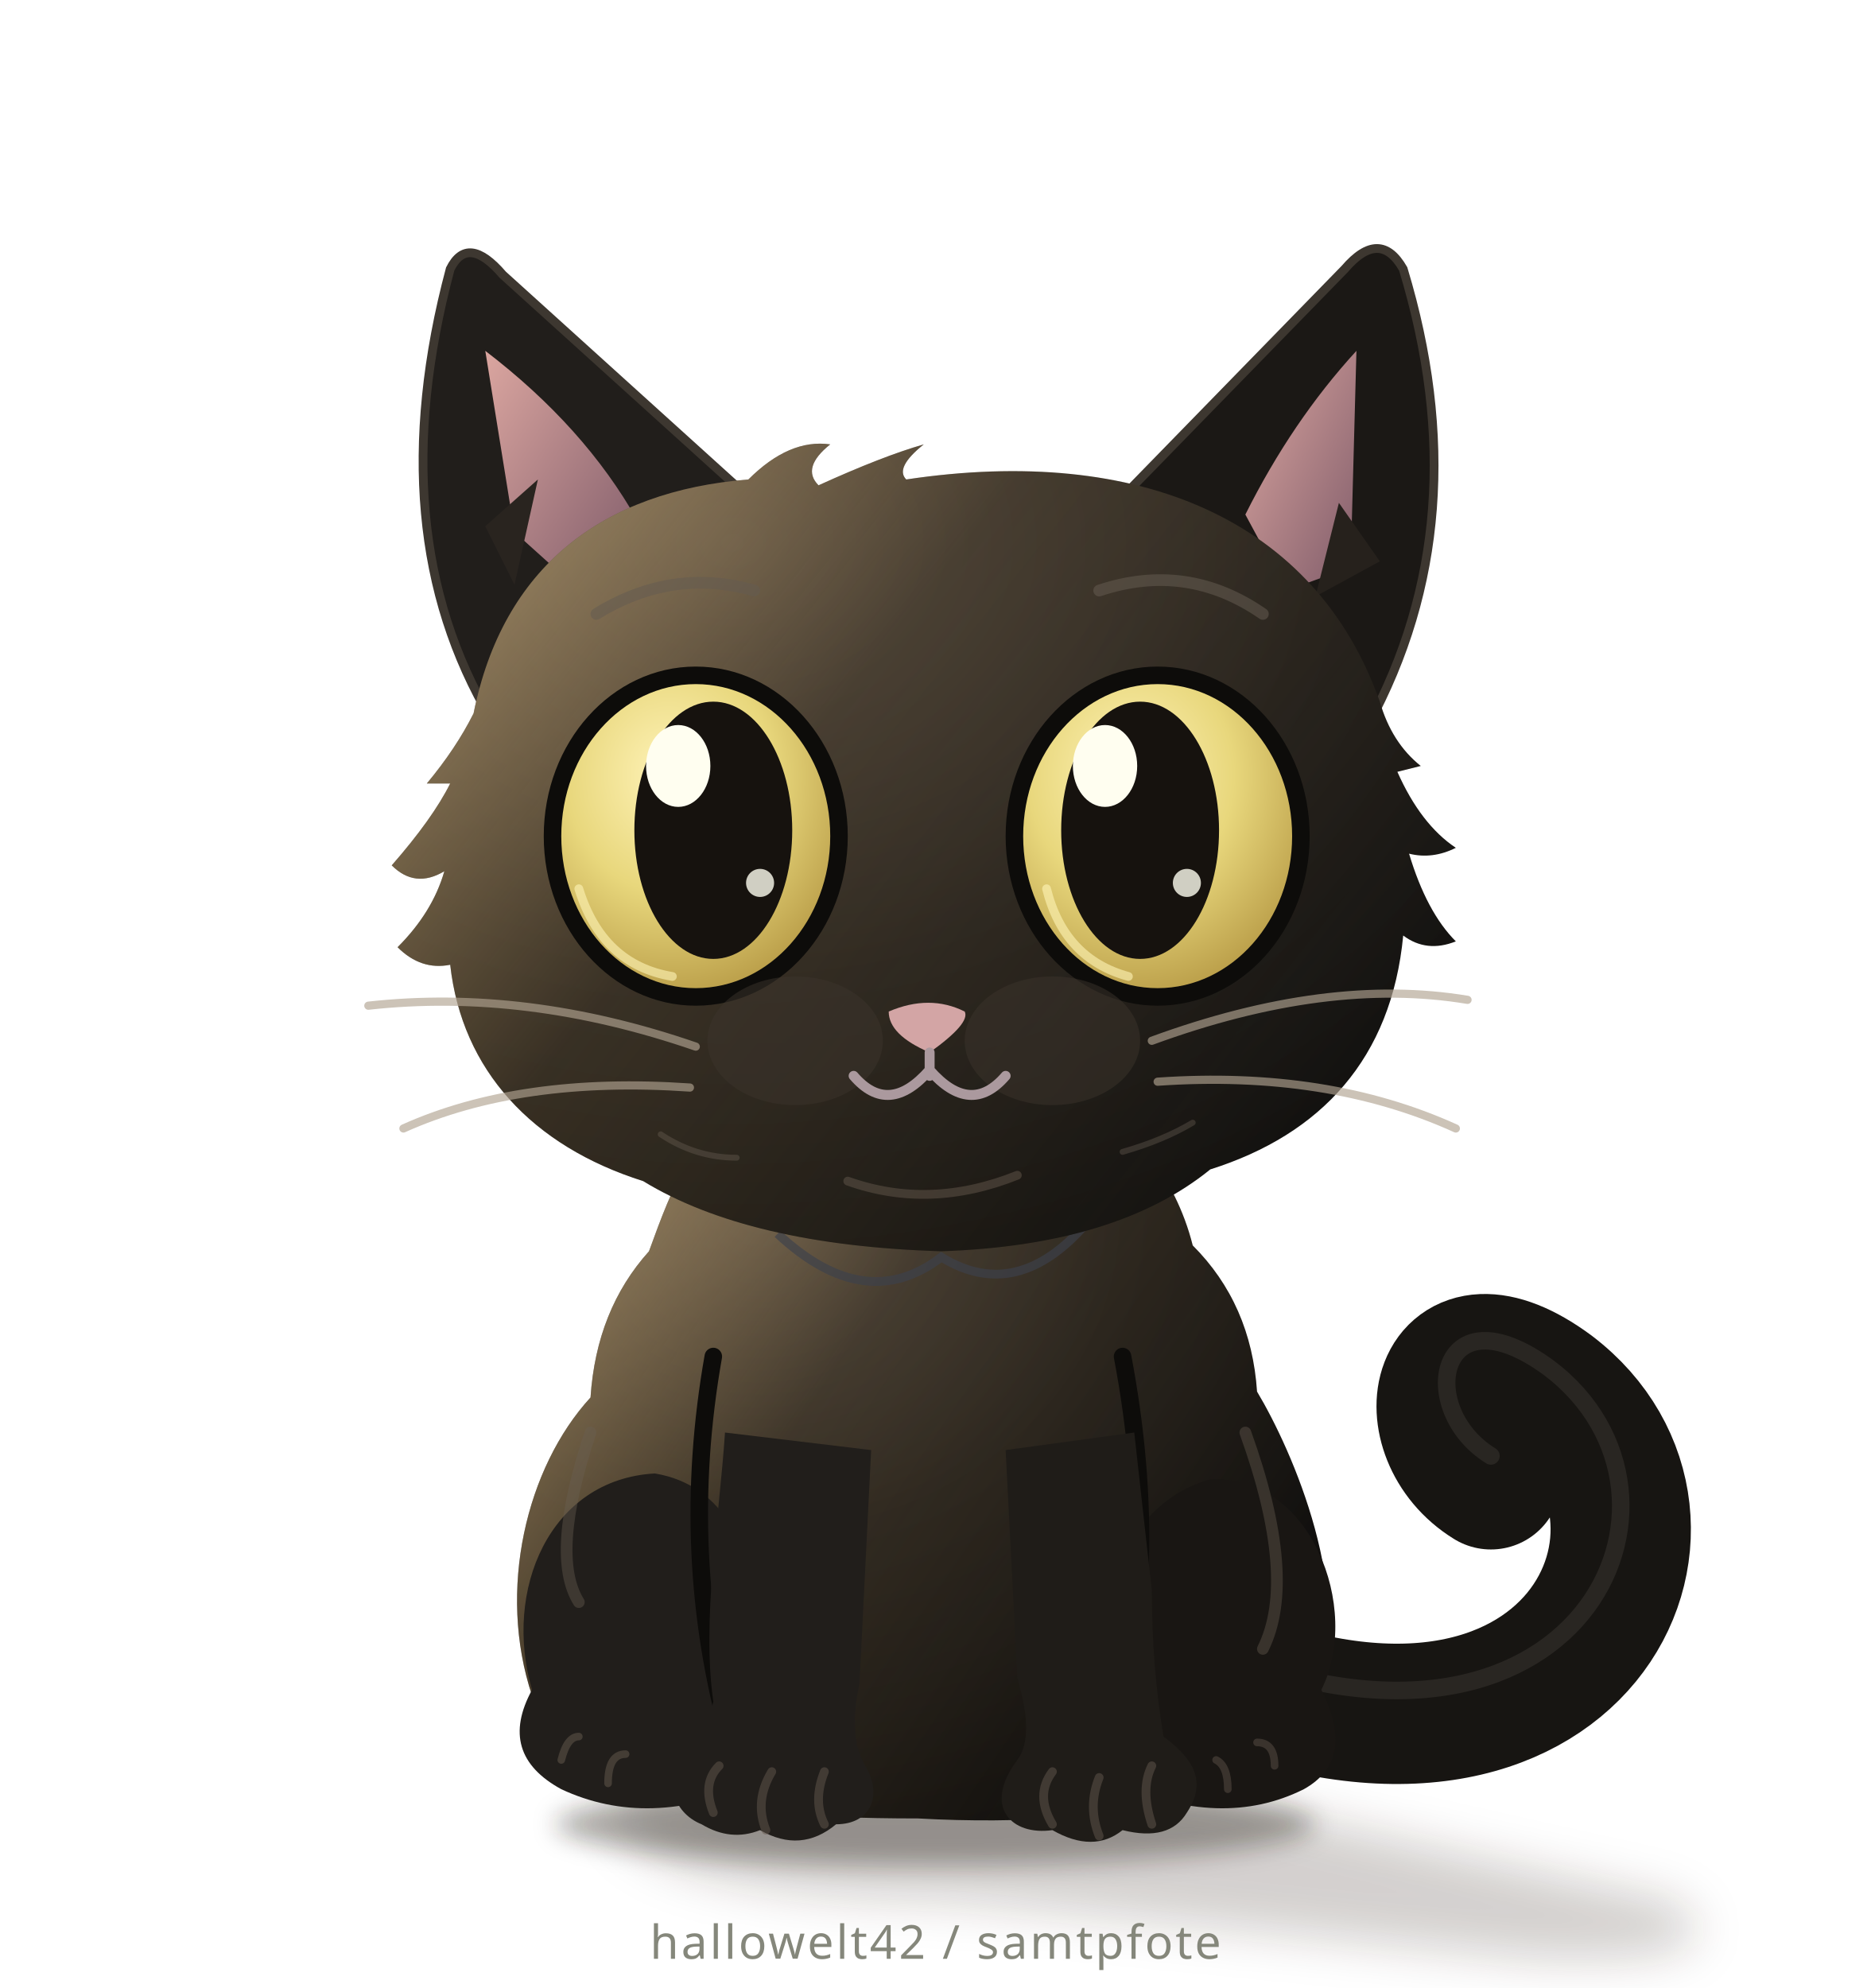
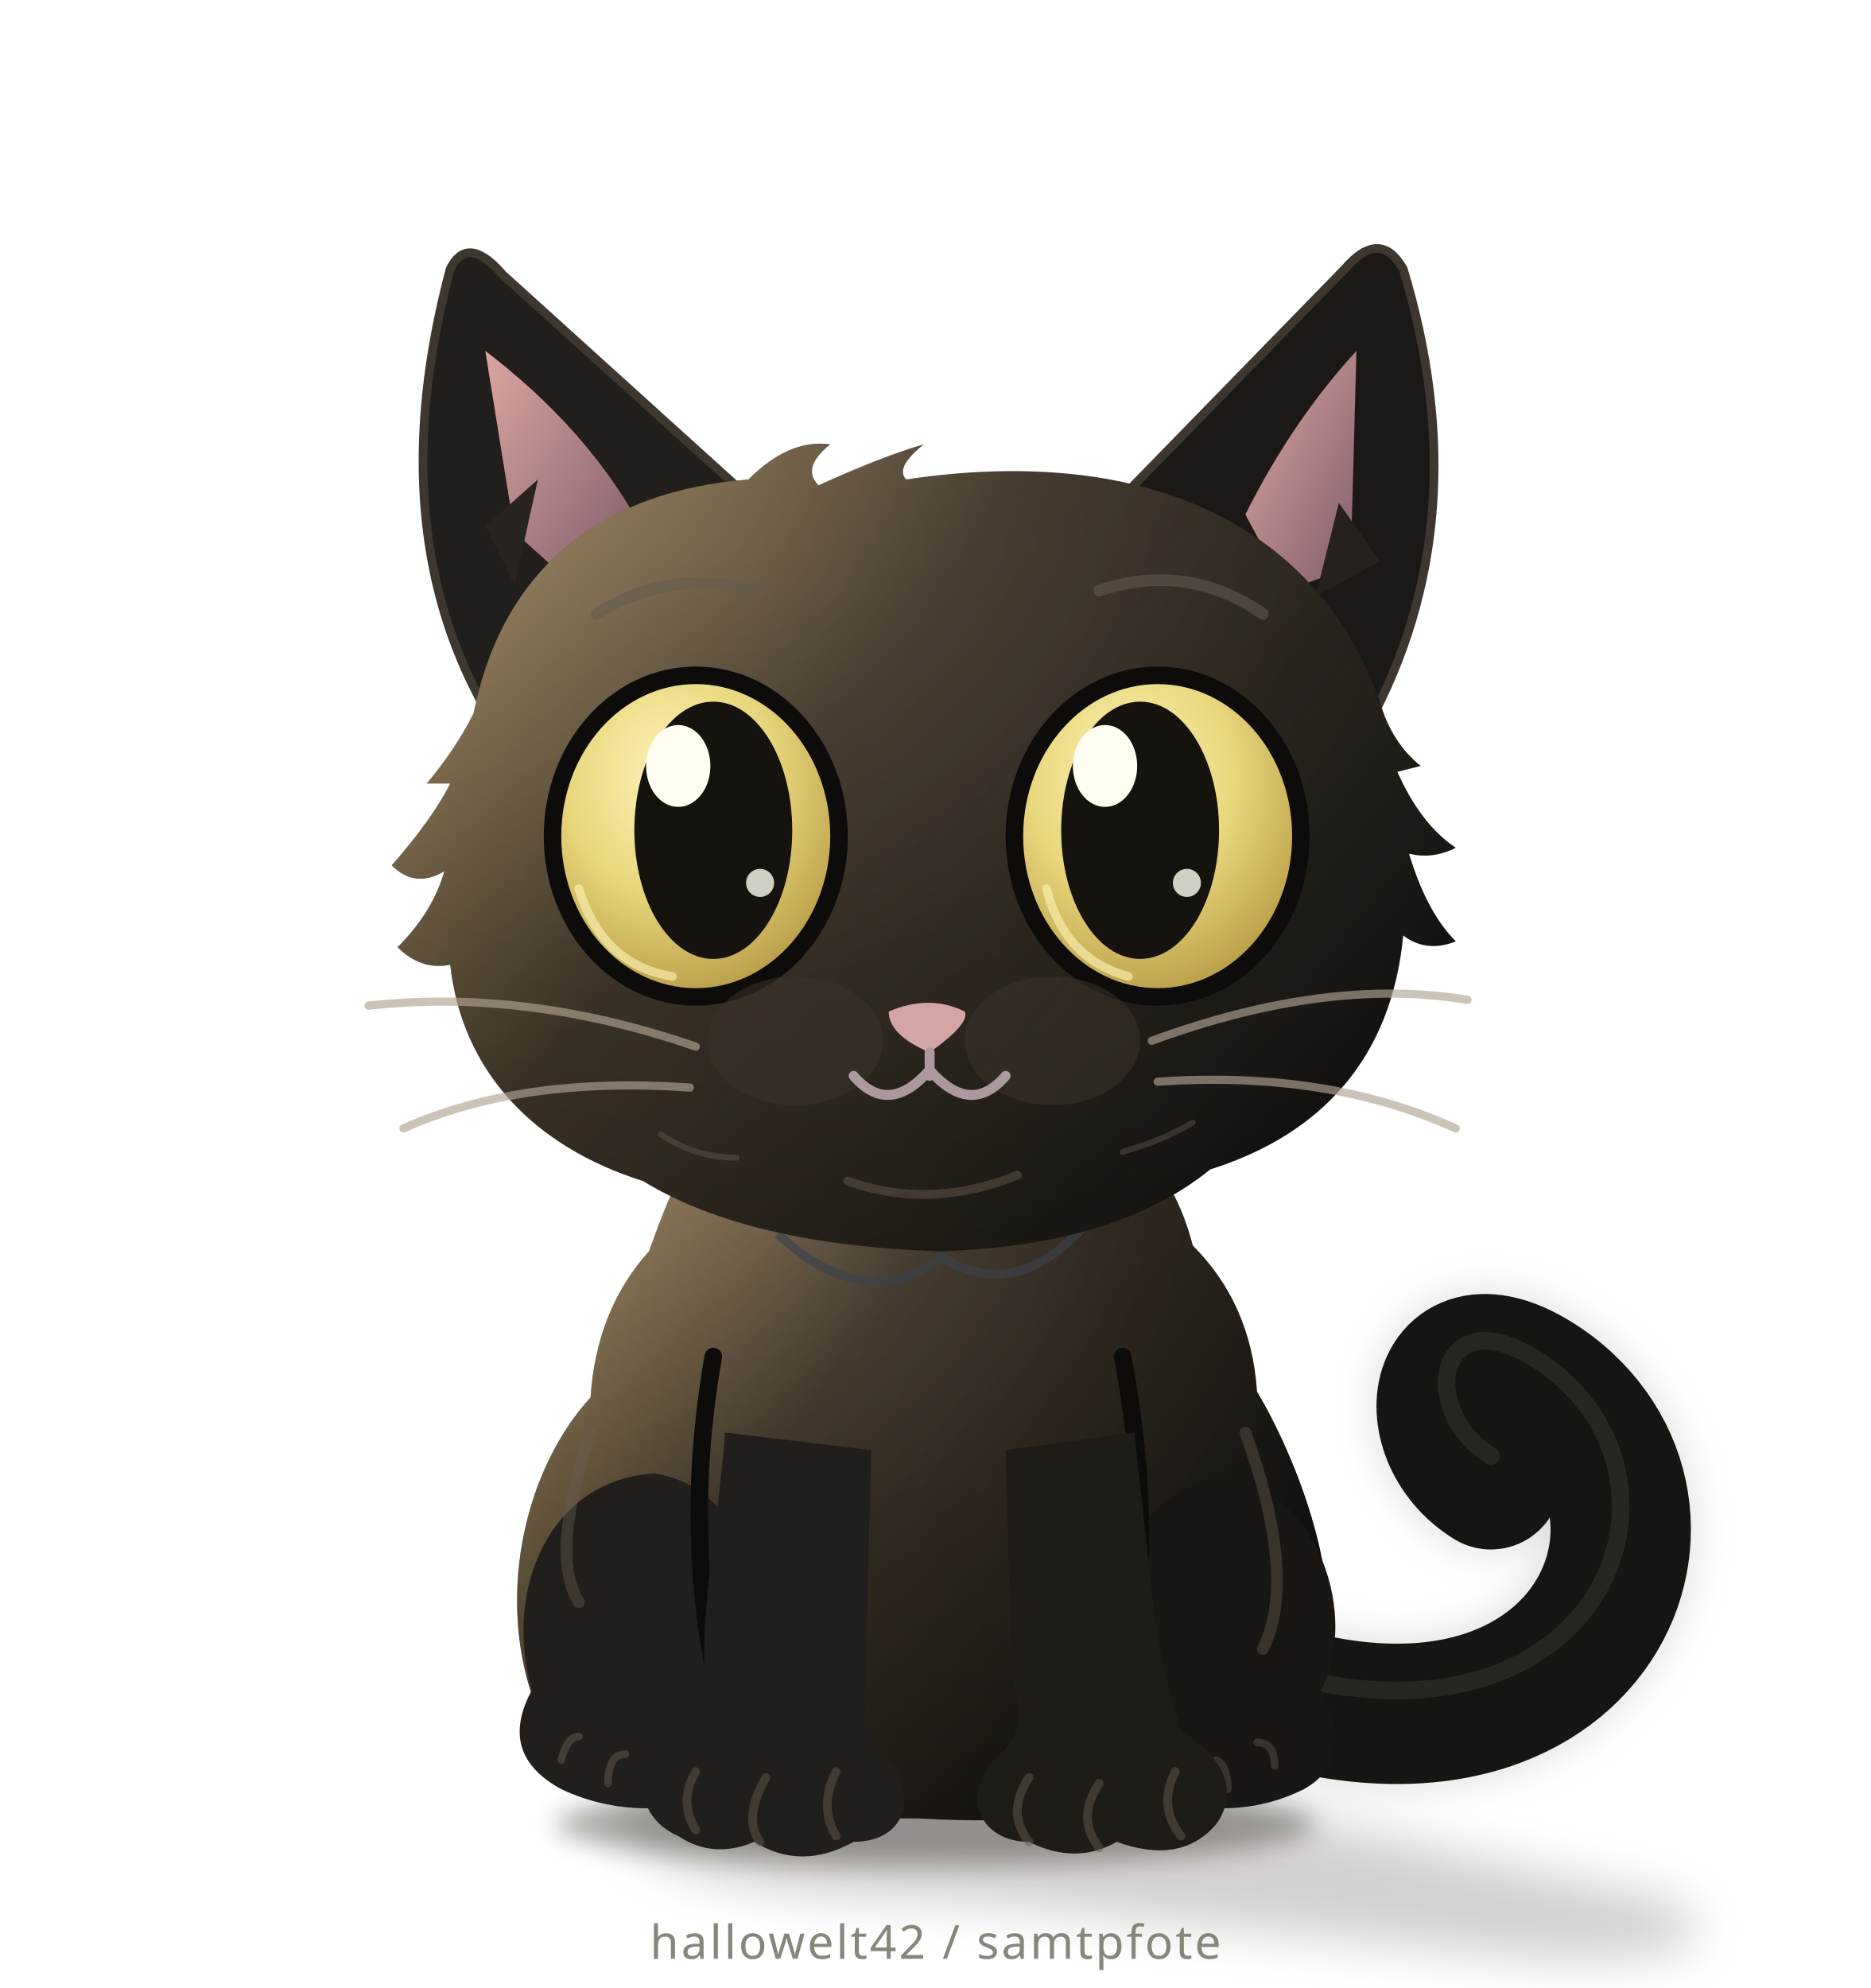
<svg xmlns="http://www.w3.org/2000/svg" viewBox="0 0 320 340" fill="none" role="img" aria-label="Miso, eine kleine Katze mit großen Augen">
  <defs>
    <linearGradient id="samt-static-side-light" x1="0" y1="0" x2="1" y2=".6">
      <stop stop-color="#ffdda2" stop-opacity=".65" />
      <stop offset=".45" stop-color="#e8bc78" stop-opacity=".15" />
      <stop offset="1" stop-color="#e8bc78" stop-opacity="0" />
    </linearGradient>
    <filter id="samt-static-contact-soft" x="-60%" y="-120%" width="220%" height="340%">
      <feGaussianBlur stdDeviation="2" />
    </filter>
    <filter id="samt-static-cast-soft" x="-60%" y="-120%" width="220%" height="340%">
      <feGaussianBlur stdDeviation="4" />
    </filter>
    <filter id="samt-static-dream-blur" x="-60%" y="-60%" width="220%" height="220%">
      <feGaussianBlur data-part="sleep-blur" stdDeviation="0" />
    </filter>
    <radialGradient id="samt-static-fur" cx=".3" cy=".15" r=".9">
      <stop stop-color="var(--cat-fur-top,#35312e)" />
      <stop offset=".5" stop-color="var(--cat-fur-mid,#191715)" />
      <stop offset="1" stop-color="var(--cat-fur-base,#0e0d0c)" />
    </radialGradient>
    <radialGradient id="samt-static-head" cx=".32" cy=".12" r="1">
      <stop stop-color="var(--cat-head-top,#38332f)" />
      <stop offset=".55" stop-color="var(--cat-head-mid,#1b1917)" />
      <stop offset="1" stop-color="var(--cat-head-base,#11100e)" />
    </radialGradient>
    <radialGradient id="samt-static-iris" cx=".4" cy=".3" r=".8">
      <stop stop-color="var(--cat-iris-top,#fff3b8)" />
      <stop offset=".48" stop-color="var(--cat-iris-mid,#e8d77c)" />
      <stop offset="1" stop-color="var(--cat-iris-base,#b29440)" />
    </radialGradient>
    <linearGradient id="samt-static-ear" x2="1" y2="1">
      <stop stop-color="#dba6a0" />
      <stop offset="1" stop-color="#805c6a" />
    </linearGradient>
    <clipPath id="samt-static-eye-l">
      <ellipse cx="119" cy="143" rx="23" ry="26" />
    </clipPath>
    <clipPath id="samt-static-eye-r">
      <ellipse cx="198" cy="143" rx="23" ry="26" />
    </clipPath>
  </defs>
+   <path data-part="tail-shadow" d="M207 286 C270 312 294 260 265 238 C246 224 242 245 255 253" stroke="#211508" stroke-width="22" stroke-linecap="round" opacity=".2" filter="url(#samt-static-cast-soft)" />
  <path data-part="cast-shadow" d="M105 307Q162 300 212 308Q240 315 286 325Q301 336 263 335L162 325Q104 324 105 307Z" fill="#27190d" opacity=".2" filter="url(#samt-static-cast-soft)" />
  <ellipse data-part="shadow" cx="160" cy="312" rx="65" ry="7" fill="#1c1209" opacity=".35" filter="url(#samt-static-contact-soft)" />
  <g data-part="root">
    <path data-part="tail" d="M207 286 C270 312 294 260 265 238 C246 224 242 245 255 253" stroke="var(--cat-tail,#171512)" stroke-width="24" stroke-linecap="round" />
    <path data-part="tail-light" d="M207 282 C270 308 294 256 265 234 C246 220 242 241 255 249" stroke="var(--cat-tail-light,#45403a)" stroke-opacity=".4" stroke-width="3" stroke-linecap="round" />
    <g data-part="body">
      <path data-part="torso" d="M129 190 C119 192 115 203 111 214 Q102 224 101 239 C90 251 85 272 91 290 C95 306 119 311 157 311 C193 313 221 306 225 290 C232 273 221 248 215 238 Q214 223 204 213 C201 201 193 192 187 190 Q158 203 129 190Z" fill="url(#samt-static-fur)" />
      <path data-part="torso-light" d="M129 190 C119 192 115 203 111 214 Q102 224 101 239 C90 251 85 272 91 290 C95 306 119 311 157 311 C193 313 221 306 225 290 C232 273 221 248 215 238 Q214 223 204 213 C201 201 193 192 187 190 Q158 203 129 190Z" fill="url(#samt-static-side-light)" opacity="var(--cat-light-opacity,0)" />
      <path d="M112 252 C94 253 86 272 91 289 Q85 300 96 306 Q111 313 129 305 Q141 298 131 281 C129 265 124 254 112 252Z" fill="var(--cat-fur-detail,#211e1b)" />
      <path d="M96 301 Q97 297 99 297 M104 305 Q104 300 107 300" stroke="var(--cat-toe,#796c5e)" stroke-opacity=".4" stroke-width="1.3" stroke-linecap="round" />
      <path d="M207 253 C224 252 233 275 226 289 Q232 301 223 306 Q209 313 191 305 Q182 299 188 282 C189 267 196 256 207 253Z" fill="var(--cat-fur-shadow,#191613)" />
      <path d="M218 302 Q218 298 215 298 M210 306 Q210 302 208 301" stroke="var(--cat-toe,#796c5e)" stroke-opacity=".35" stroke-width="1.3" stroke-linecap="round" />
      <path d="M133 211 Q148 225 161 215 Q174 223 186 209" stroke="#3c404c" stroke-width="1.5" opacity=".65" />
      <path d="M122 232 Q116 266 125 298 M192 232 Q199 269 190 298" stroke="var(--cat-line,#0d0c0a)" stroke-width="3" stroke-linecap="round" />
      <g data-part="paw-l">
-         <path d="M124 245 C123 260 120 277 122 291 Q121 296 118 299 C113 304 115 310 120 312 Q125 315 130 313 Q137 317 143 312 C149 312 151 307 148 302 Q145 297 147 288 L149 248" fill="var(--cat-fur-detail,#211e1b)" />
-         <path d="M123 302 Q120 305 122 310 M132 303 Q129 308 131 313 M141 303 Q139 308 141 312" stroke="var(--cat-toe,#65594e)" stroke-opacity=".5" stroke-width="1.5" stroke-linecap="round" />
+         <path d="M124 245 C123 260 119 278 121 291 Q119 297 114 299 C108 303 109 311 116 314 Q122 318 129 315 Q137 320 146 315 C155 315 157 307 152 301 Q147 296 148 288 L149 248" fill="var(--cat-fur-detail,#211e1b)" />
+         <path d="M119 303 Q116 308 119 313 M131 304 Q127 311 130 315 M143 303 Q140 309 143 314" stroke="var(--cat-toe,#65594e)" stroke-opacity=".5" stroke-width="1.5" stroke-linecap="round" />
      </g>
      <g data-part="paw-r">
-         <path d="M172 248 L174 287 Q177 297 174 301 C168 309 173 314 180 313 Q187 317 192 313 Q200 315 203 310 C207 304 203 300 199 297 Q197 285 197 272 L194 245" fill="var(--cat-paw,#1f1c18)" />
-         <path d="M180 303 Q177 307 180 312 M188 304 Q186 309 188 314 M197 302 Q195 306 197 312" stroke="var(--cat-toe,#65594e)" stroke-opacity=".5" stroke-width="1.5" stroke-linecap="round" />
+         <path d="M172 248 L173 287 Q176 296 171 300 C164 306 167 315 176 315 Q184 319 191 315 Q202 319 208 312 C213 305 207 299 202 296 Q198 283 197 272 L194 245" fill="var(--cat-paw,#1f1c18)" />
+         <path d="M176 304 Q172 310 176 315 M188 305 Q184 311 188 316 M201 303 Q198 309 202 314" stroke="var(--cat-toe,#65594e)" stroke-opacity=".5" stroke-width="1.5" stroke-linecap="round" />
      </g>
      <path d="M101 245 Q94 266 99 274 M213 245 Q222 270 216 282" stroke="var(--cat-body-light,#6a5f53)" stroke-opacity=".4" stroke-linecap="round" stroke-width="2" />
    </g>
    <g data-part="head">
      <g data-part="ear-l">
        <path d="M84 123 Q65 91 77 46 Q80 40 86 47 L128 85Z" fill="var(--cat-fur-detail,#211e1b)" stroke="var(--cat-edge,#3d3730)" stroke-width="1.5" />
        <path d="M88 91 L83 60 Q100 73 109 89 L98 100Z" fill="url(#samt-static-ear)" />
        <path d="M83 90 L92 82 L88 100" fill="var(--cat-tuft,#29241f)" />
      </g>
      <g data-part="ear-r">
        <path d="M191 86 L230 46 Q236 39 240 46 Q253 89 234 124Z" fill="var(--cat-ear,#1b1815)" stroke="var(--cat-edge,#3d3730)" stroke-width="1.5" />
        <path d="M213 88 Q221 72 232 60 L231 97 L220 101Z" fill="url(#samt-static-ear)" />
        <path d="M229 86 L236 96 L225 102" fill="var(--cat-tuft,#26211c)" />
      </g>
      <path d="M81 122 C86 97 103 84 128 82 Q135 75 142 76 Q137 80 140 83 Q151 78 158 76 Q153 80 155 82 C195 76 225 89 236 120 Q238 127 243 131 L239 132 Q243 141 249 145 Q245 147 241 146 Q244 156 249 161 Q244 163 240 160 C238 181 226 194 207 200 Q191 213 161 214 Q128 213 110 202 C91 196 79 183 77 165 Q72 166 68 162 Q74 156 76 149 Q71 152 67 148 Q74 140 77 134 L73 134 Q78 128 81 122Z" fill="url(#samt-static-head)" />
      <path d="M81 122 C86 97 103 84 128 82 Q135 75 142 76 Q137 80 140 83 Q151 78 158 76 Q153 80 155 82 C195 76 225 89 236 120 Q238 127 243 131 L239 132 Q243 141 249 145 Q245 147 241 146 Q244 156 249 161 Q244 163 240 160 C238 181 226 194 207 200 Q191 213 161 214 Q128 213 110 202 C91 196 79 183 77 165 Q72 166 68 162 Q74 156 76 149 Q71 152 67 148 Q74 140 77 134 L73 134 Q78 128 81 122Z" fill="url(#samt-static-side-light)" opacity="var(--cat-light-opacity,0)" />
      <path d="M102 105 Q115 97 129 101 M188 101 Q203 96 216 105" stroke="var(--cat-brow,#645b50)" stroke-width="2" stroke-linecap="round" opacity=".55" />
      <g data-part="eye-l">
        <ellipse cx="119" cy="143" rx="26" ry="29" fill="var(--cat-line,#0d0c0a)" />
        <ellipse cx="119" cy="143" rx="23" ry="26" fill="url(#samt-static-iris)" />
        <g clip-path="url(#samt-static-eye-l)">
          <g data-part="pupil-l">
            <ellipse cx="122" cy="142" rx="13.5" ry="22" fill="#16120e" />
            <ellipse cx="116" cy="131" rx="5.5" ry="7" fill="#fffef0" />
            <circle cx="130" cy="151" r="2.4" fill="#fffef0" opacity=".8" />
          </g>
        </g>
        <path d="M99 152 Q103 165 115 167" stroke="#fff5b8" stroke-width="1.5" opacity=".6" stroke-linecap="round" />
      </g>
      <g data-part="eye-r">
        <ellipse cx="198" cy="143" rx="26" ry="29" fill="var(--cat-line,#0d0c0a)" />
        <ellipse cx="198" cy="143" rx="23" ry="26" fill="url(#samt-static-iris)" />
        <g clip-path="url(#samt-static-eye-r)">
          <g data-part="pupil-r">
            <ellipse cx="195" cy="142" rx="13.5" ry="22" fill="#16120e" />
            <ellipse cx="189" cy="131" rx="5.5" ry="7" fill="#fffef0" />
            <circle cx="203" cy="151" r="2.4" fill="#fffef0" opacity=".8" />
          </g>
        </g>
        <path d="M179 152 Q182 164 193 167" stroke="#fff5b8" stroke-width="1.5" opacity=".6" stroke-linecap="round" />
      </g>
      <g data-part="closed-eyes" opacity="0">
        <path d="M99 145 Q119 157 139 145 M178 145 Q198 157 218 145" stroke="#a29380" stroke-width="3" stroke-linecap="round" />
      </g>
      <ellipse cx="136" cy="178" rx="15" ry="11" fill="var(--cat-muzzle,#3b332b)" opacity=".5" />
      <ellipse cx="180" cy="178" rx="15" ry="11" fill="var(--cat-muzzle,#3b332b)" opacity=".5" />
      <path d="M152 173 Q159 170 165 173 Q166 175 159 180 Q152 177 152 173Z" fill="var(--cat-nose,#d3a5a5)" />
      <path d="M159 180 L159 184 M159 183 Q152 191 146 184 M159 183 Q166 191 172 184" stroke="var(--cat-mouth,#ab999e)" stroke-width="1.7" stroke-linecap="round" />
      <path data-part="tongue" d="M152 187Q159 196 162 188" fill="#df9f97" opacity="0" />
      <g data-part="whiskers" stroke="var(--cat-whisker,#b0a391)" stroke-width="1.4" stroke-linecap="round" opacity=".65">
        <path d="M119 179 Q90 169 63 172 M118 186 Q89 184 69 193 M197 178 Q227 167 251 171 M198 185 Q227 183 249 193" />
      </g>
      <path d="M113 194 Q119 198 126 198 M192 197 Q199 195 204 192" stroke="#74695d" stroke-width="1" stroke-opacity=".35" stroke-linecap="round" />
      <path d="M145 202 Q159 207 174 201" stroke="var(--cat-chin,#64584c)" stroke-width="1.5" stroke-linecap="round" opacity=".5" />
    </g>
  </g>
  <g data-part="hearts" opacity="0" aria-hidden="true">
    <g data-part="heart-0">
      <path d="M0 9 C-30 -9 -13 -29 0 -15 C13 -29 30 -9 0 9Z" fill="#df969e" />
      <path d="M-12 -14Q-16 -11 -13 -6" stroke="#ffe3dd" stroke-width="2" stroke-linecap="round" />
    </g>
    <g data-part="heart-1">
      <path d="M0 9 C-30 -9 -13 -29 0 -15 C13 -29 30 -9 0 9Z" fill="#e8b1a0" />
    </g>
    <g data-part="heart-2">
      <path d="M0 9 C-30 -9 -13 -29 0 -15 C13 -29 30 -9 0 9Z" fill="#cb8798" />
    </g>
    <g data-part="heart-3">
      <path d="M0 9 C-30 -9 -13 -29 0 -15 C13 -29 30 -9 0 9Z" fill="#e9b3b5" />
    </g>
  </g>
  <g data-part="groom-limb" opacity="0" aria-hidden="true">
    <path data-part="groom-arm" fill="var(--cat-fur-detail,#211e1b)" stroke="var(--cat-edge,#3d3730)" stroke-opacity=".4" stroke-width="1" />
    <g data-part="groom-hand">
      <path d="M-11 12Q-18 2 -13 -8Q-10 -17 -5 -12Q0 -20 5 -12Q15 -14 16 -4Q20 5 11 13Q0 18 -11 12Z" fill="var(--cat-fur-detail,#211e1b)" />
      <path d="M-8 -8Q-5 -3 -6 0 M0 -11V-3 M8 -8L7 -1" stroke="var(--cat-toe,#65594e)" stroke-opacity=".7" stroke-linecap="round" stroke-width="1.1" />
    </g>
  </g>
  <g data-part="glass-paws" opacity="0" aria-hidden="true">
    <path data-part="raised-arm-l" fill="var(--cat-fur-detail,#211e1b)" stroke="var(--cat-edge,#3d3730)" stroke-width="1" stroke-opacity=".5" />
    <path data-part="raised-arm-r" fill="var(--cat-paw,#1f1c18)" stroke="var(--cat-edge,#3d3730)" stroke-width="1" stroke-opacity=".5" />
    <g data-part="glass-paw-l">
      <path d="M-16 11C-24 4 -21 -10 -13 -10Q-13 -23 -5 -20Q3 -30 10 -19Q23 -22 24 -8Q31 -2 24 9Q24 21 12 24Q4 29 -6 24Q-19 25 -16 11Z" fill="var(--cat-fur-detail,#211e1b)" stroke="var(--cat-edge,#3d3730)" stroke-width="1" />
      <path d="M-4 2Q2 -5 9 2Q20 13 11 17Q5 21 0 17Q-12 21 -12 11Q-10 5 -4 2Z" fill="#d89d96" />
      <ellipse cx="-13" cy="-3" rx="4.3" ry="6.1" fill="#e6b0a7" transform="rotate(-22 -13 -3)" />
      <ellipse cx="2" cy="-11" rx="4.5" ry="6.7" fill="#e6b0a7" />
      <ellipse cx="17" cy="-4" rx="4.3" ry="6.1" fill="#e6b0a7" transform="rotate(22 17 -4)" />
      <path d="M-4 10Q-1 6 3 7" stroke="#f7ccc2" stroke-width="1.6" stroke-linecap="round" />
    </g>
    <g data-part="glass-paw-r">
      <path d="M-16 11C-24 4 -21 -10 -13 -10Q-13 -23 -5 -20Q3 -30 10 -19Q23 -22 24 -8Q31 -2 24 9Q24 21 12 24Q4 29 -6 24Q-19 25 -16 11Z" fill="var(--cat-paw,#1f1c18)" stroke="var(--cat-edge,#3d3730)" stroke-width="1" />
      <path d="M-4 2Q2 -5 9 2Q20 13 11 17Q5 21 0 17Q-12 21 -12 11Q-10 5 -4 2Z" fill="#d89d96" />
      <ellipse cx="-13" cy="-3" rx="4.3" ry="6.1" fill="#e6b0a7" transform="rotate(-22 -13 -3)" />
      <ellipse cx="2" cy="-11" rx="4.5" ry="6.7" fill="#e6b0a7" />
      <ellipse cx="17" cy="-4" rx="4.3" ry="6.1" fill="#e6b0a7" transform="rotate(22 17 -4)" />
      <path d="M-4 10Q-1 6 3 7" stroke="#f7ccc2" stroke-width="1.6" stroke-linecap="round" />
    </g>
    <g data-part="glass-ripples" stroke="#e7e9e1" stroke-width="1" fill="none">
      <ellipse cx="120" cy="190" rx="25" ry="23" />
      <ellipse cx="202" cy="190" rx="25" ry="23" />
    </g>
  </g>
  <g data-part="sleep-marks" fill="var(--cat-sleep-ink,#8a819a)" font-family="sans-serif" font-weight="500" opacity="0" aria-hidden="true">
    <g data-part="sleep-z-0" filter="url(#samt-static-dream-blur)">
      <text x="233" y="133" font-size="14">z</text>
    </g>
    <g data-part="sleep-z-1" filter="url(#samt-static-dream-blur)">
      <text x="233" y="133" font-size="18">z</text>
    </g>
    <g data-part="sleep-z-2" filter="url(#samt-static-dream-blur)">
      <text x="233" y="133" font-size="22">z</text>
    </g>
  </g>
  <g data-part="dream-cloud" opacity="0" aria-hidden="true">
    <circle cx="213" cy="146" r="3" fill="#fffaf0" fill-opacity=".8" />
    <circle cx="224" cy="129" r="5" fill="#fffaf0" fill-opacity=".85" />
    <path d="M224 111C211 114 203 104 208 95C193 91 200 76 210 75C207 60 222 51 234 56C243 41 262 44 267 55C280 52 292 63 287 75C302 81 297 99 285 101C285 114 269 119 259 112C247 124 229 123 224 111Z" fill="#fffaf0" fill-opacity=".94" stroke="#c6c4b3" stroke-width="1" />
    <path d="M250 62Q249 50 261 48Q276 47 272 36" stroke="#8d9888" stroke-width="2" stroke-linecap="round" />
    <g transform="rotate(20 250 87)">
      <rect x="235" y="66" width="30" height="40" rx="14" fill="#a7b49a" stroke="#718568" stroke-width="1.3" />
      <path d="M250 67V83 M235 82H265" stroke="#718568" stroke-width="1.2" />
      <rect x="247.8" y="71" width="4.4" height="9" rx="2.2" fill="#e7d396" />
      <path d="M241 89Q239 96 243 99" stroke="#d2ddc6" stroke-width="2" stroke-linecap="round" />
    </g>
    <path d="M221 66L223 61 M217 63L227 64 M280 101L281 96 M277 98L285 99" stroke="#c9b67b" stroke-width="1.5" stroke-linecap="round" />
  </g>
  <text data-part="credit" x="160" y="335" text-anchor="middle" font-family="sans-serif" font-size="8" fill="var(--cat-credit,#85877b)" letter-spacing=".4">hallowelt42 / samtpfote</text>
</svg>
